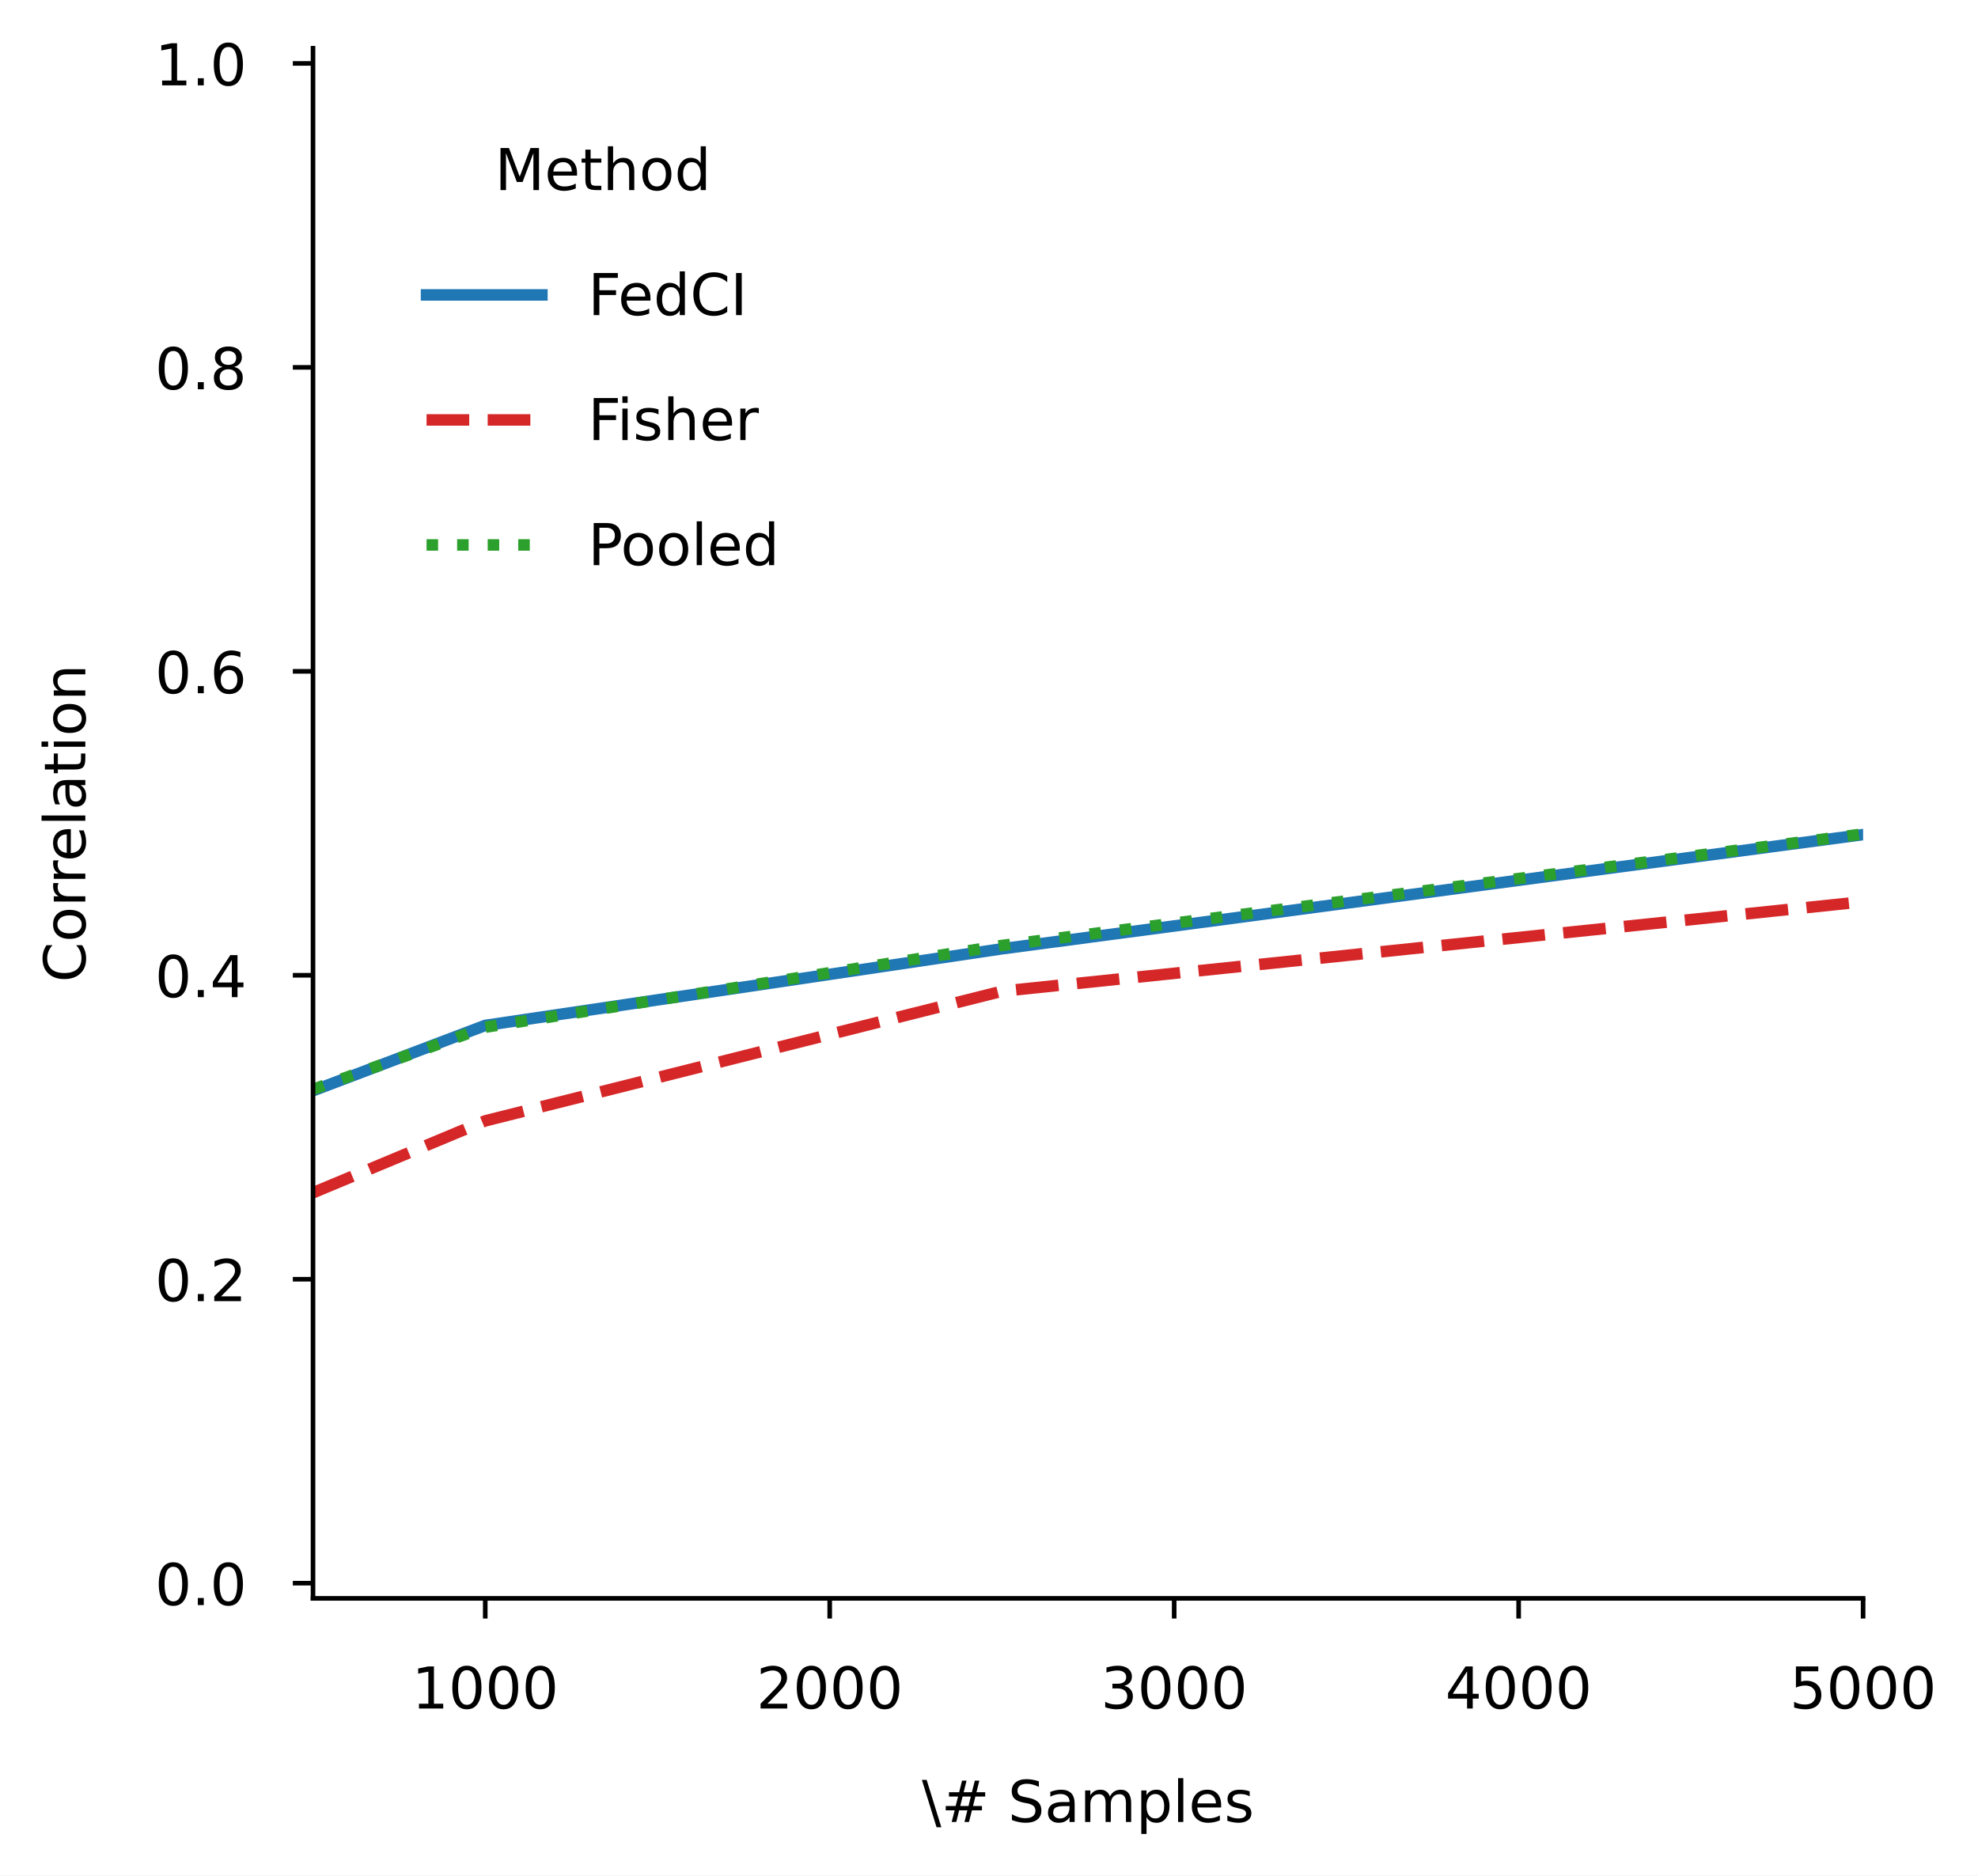
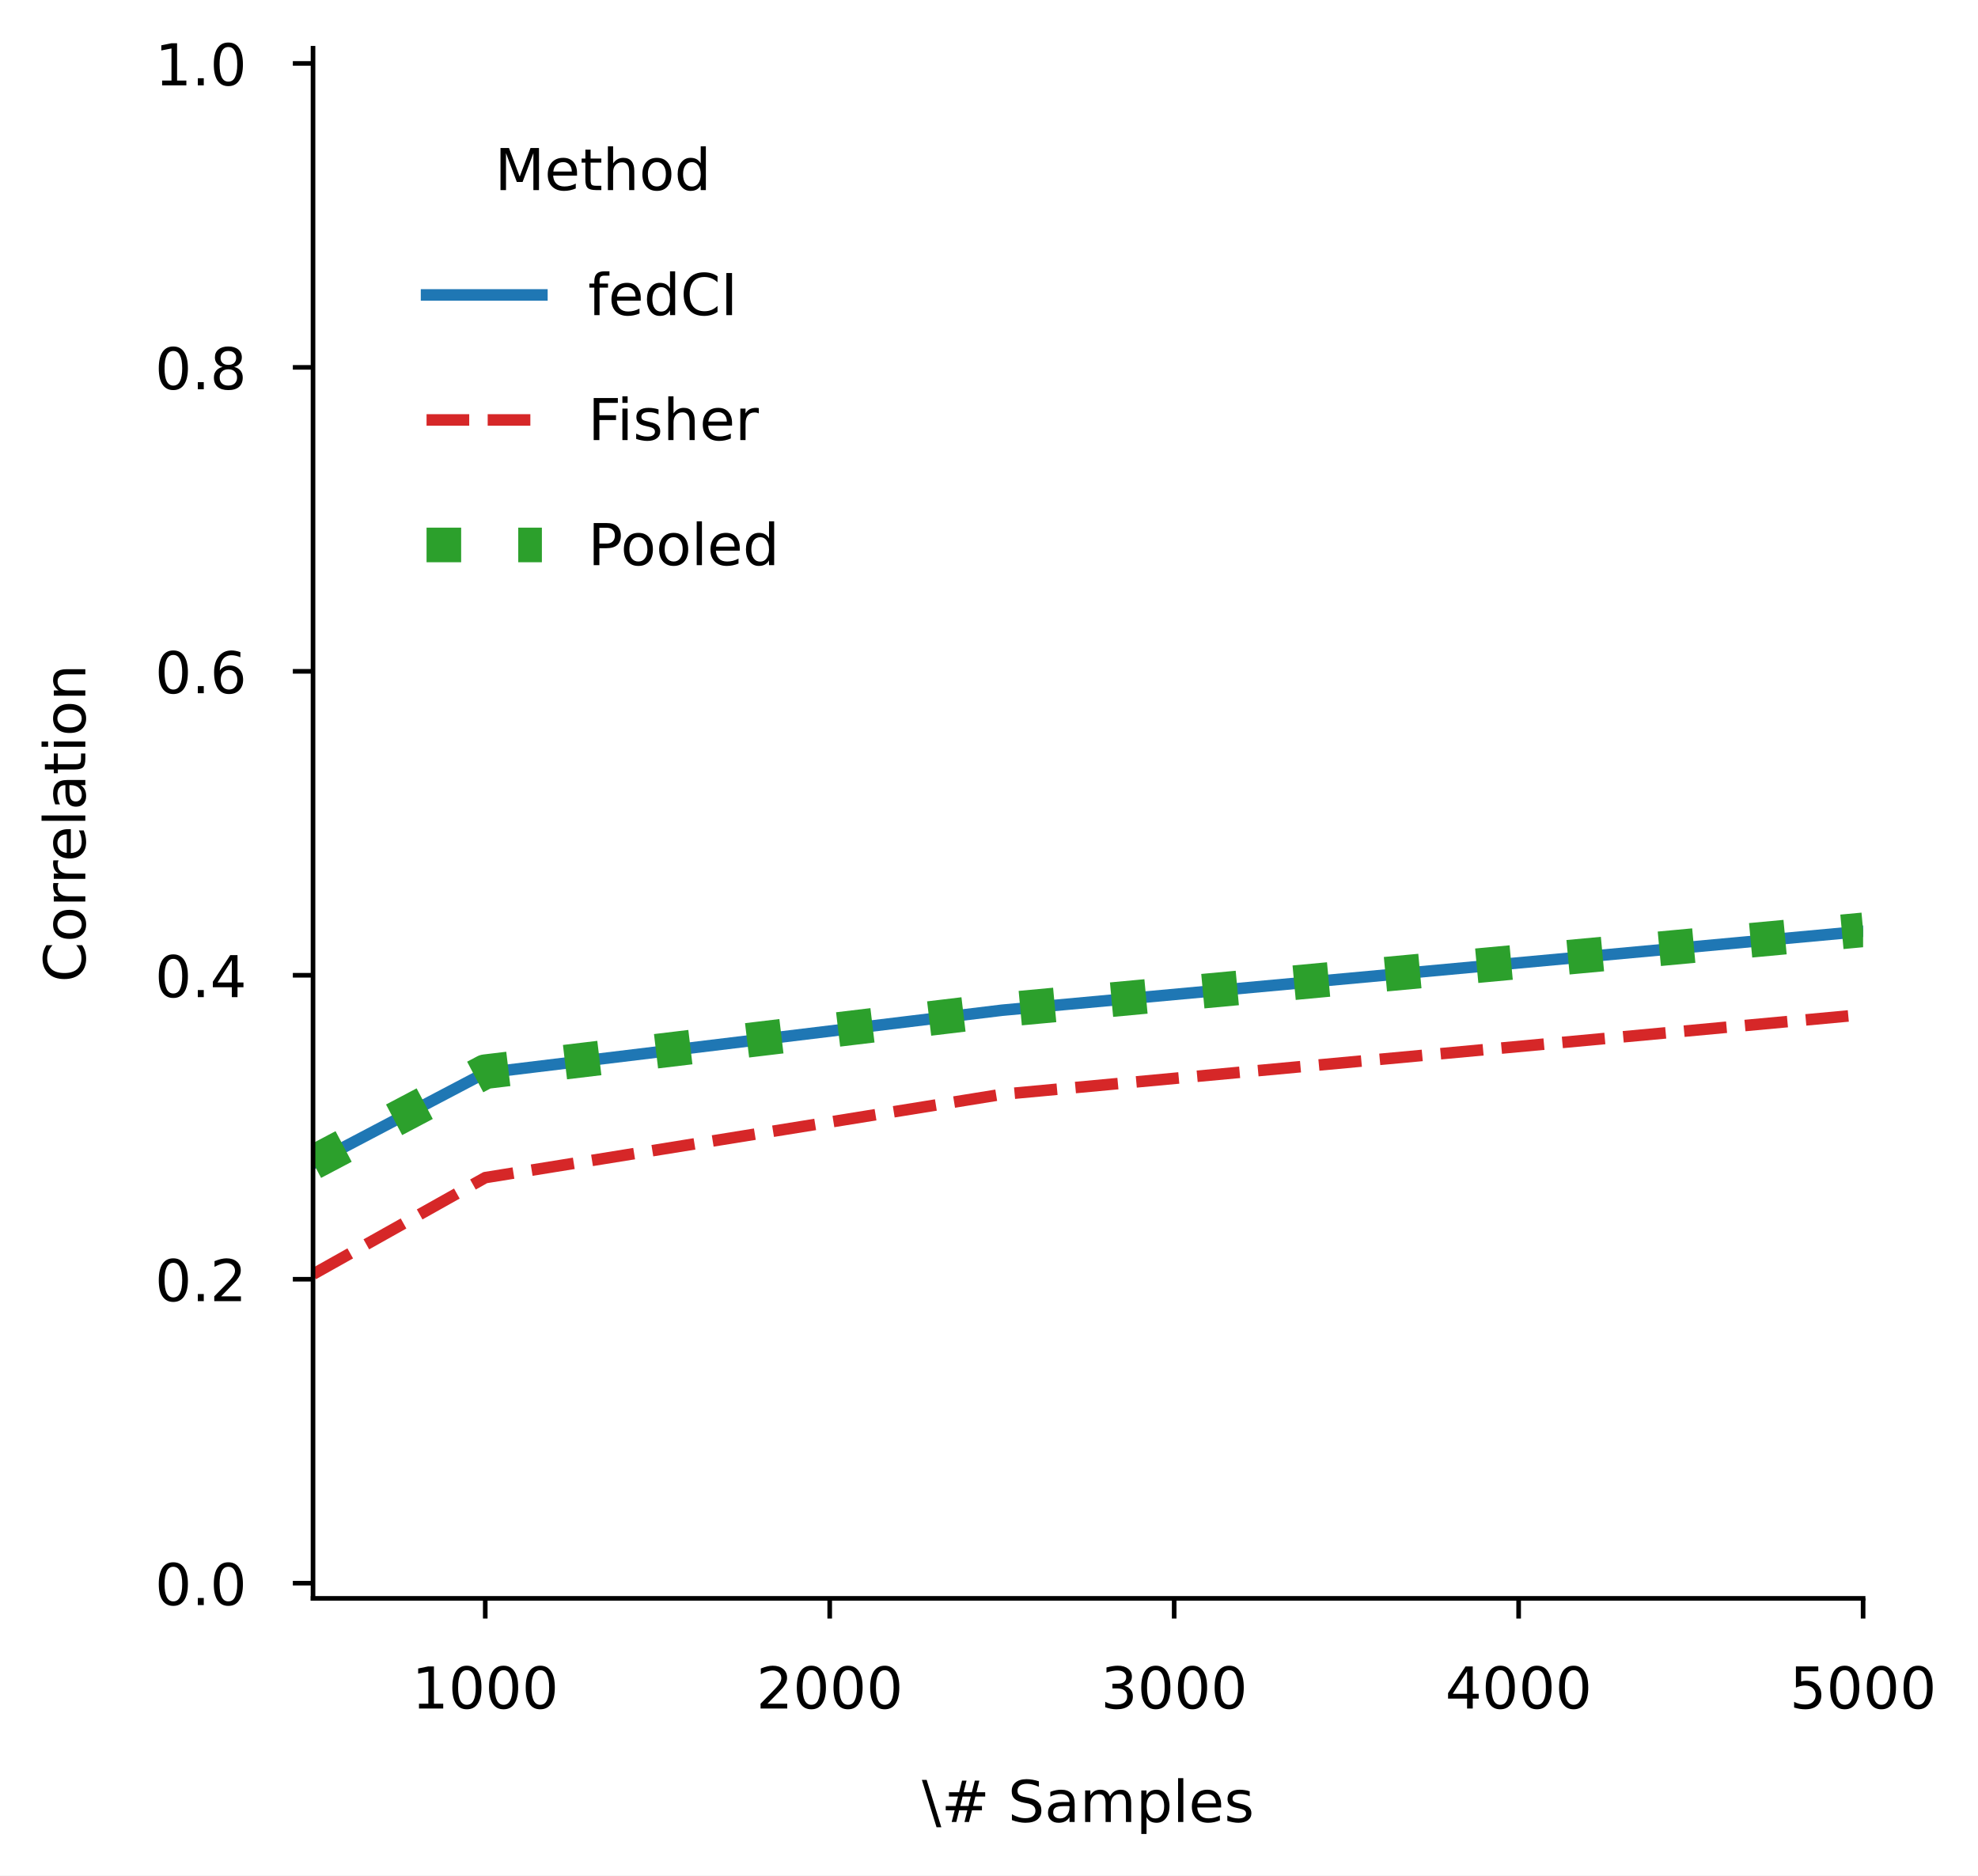
<svg xmlns="http://www.w3.org/2000/svg" xmlns:xlink="http://www.w3.org/1999/xlink" width="343.006pt" height="325.22pt" viewBox="0 0 343.006 325.22" version="1.1">
  <defs>
    <style type="text/css">*{stroke-linejoin: round; stroke-linecap: butt}</style>
  </defs>
  <g id="figure_1">
    <g id="patch_1">
      <path d="M 0 325.22  L 343.006 325.22  L 343.006 0  L 0 0  z " style="fill: #ffffff" />
    </g>
    <g id="axes_1">
      <g id="patch_2">
        <path d="M 54.281 277.164  L 323.081 277.164  L 323.081 8.364  L 54.281 8.364  z " style="fill: #ffffff" />
      </g>
      <g id="line2d_1">
-         <path d="M 54.281 189.134  L 84.148 177.81  L 173.748 164.526  L 323.081 144.722  " clip-path="url(#p5106b34c72)" style="fill: none; stroke: #1f77b4; stroke-width: 2; stroke-linecap: square" />
+         <path d="M 54.281 201.738  L 84.148 186.039  L 173.748 175.178  L 323.081 161.485  " clip-path="url(#p7510764e91)" style="fill: none; stroke: #1f77b4; stroke-width: 2; stroke-linecap: square" />
      </g>
      <g id="line2d_2">
-         <path d="M 54.281 206.828  L 84.148 194.361  L 173.748 171.882  L 323.081 156.358  " clip-path="url(#p5106b34c72)" style="fill: none; stroke-dasharray: 7.4,3.2; stroke-dashoffset: 0; stroke: #d62728; stroke-width: 2" />
+         <path d="M 54.281 220.963  L 84.148 204.204  L 173.748 189.764  L 323.081 175.933  " clip-path="url(#p7510764e91)" style="fill: none; stroke-dasharray: 7.4,3.2; stroke-dashoffset: 0; stroke: #d62728; stroke-width: 2" />
      </g>
      <g id="matplotlib.axis_1">
        <g id="xtick_1">
          <g id="line2d_3">
            <defs>
-               <path id="m7232ad6e66" d="M 0 0  L 0 3.5  " style="stroke: #000000; stroke-width: 0.8" />
+               <path id="mec32472b94" d="M 0 0  L 0 3.5  " style="stroke: #000000; stroke-width: 0.8" />
            </defs>
            <g>
-               <use xlink:href="#m7232ad6e66" x="84.148" y="277.164" style="stroke: #000000; stroke-width: 0.8" />
+               <use xlink:href="#mec32472b94" x="84.148" y="277.164" style="stroke: #000000; stroke-width: 0.8" />
            </g>
          </g>
          <g id="text_1">
            <text style="font-size: 10px; font-family: 'DejaVu Sans', 'Bitstream Vera Sans', 'Computer Modern Sans Serif', 'Lucida Grande', 'Verdana', 'Geneva', 'Lucid', 'Arial', 'Helvetica', 'Avant Garde', sans-serif; text-anchor: middle" x="84.148" y="296.262" transform="rotate(-0 84.14792 296.2624)">1000</text>
          </g>
        </g>
        <g id="xtick_2">
          <g id="line2d_4">
            <g>
-               <use xlink:href="#m7232ad6e66" x="143.881" y="277.164" style="stroke: #000000; stroke-width: 0.8" />
+               <use xlink:href="#mec32472b94" x="143.881" y="277.164" style="stroke: #000000; stroke-width: 0.8" />
            </g>
          </g>
          <g id="text_2">
            <text style="font-size: 10px; font-family: 'DejaVu Sans', 'Bitstream Vera Sans', 'Computer Modern Sans Serif', 'Lucida Grande', 'Verdana', 'Geneva', 'Lucid', 'Arial', 'Helvetica', 'Avant Garde', sans-serif; text-anchor: middle" x="143.881" y="296.262" transform="rotate(-0 143.8812 296.2624)">2000</text>
          </g>
        </g>
        <g id="xtick_3">
          <g id="line2d_5">
            <g>
-               <use xlink:href="#m7232ad6e66" x="203.615" y="277.164" style="stroke: #000000; stroke-width: 0.8" />
+               <use xlink:href="#mec32472b94" x="203.615" y="277.164" style="stroke: #000000; stroke-width: 0.8" />
            </g>
          </g>
          <g id="text_3">
            <text style="font-size: 10px; font-family: 'DejaVu Sans', 'Bitstream Vera Sans', 'Computer Modern Sans Serif', 'Lucida Grande', 'Verdana', 'Geneva', 'Lucid', 'Arial', 'Helvetica', 'Avant Garde', sans-serif; text-anchor: middle" x="203.615" y="296.262" transform="rotate(-0 203.6146 296.2624)">3000</text>
          </g>
        </g>
        <g id="xtick_4">
          <g id="line2d_6">
            <g>
-               <use xlink:href="#m7232ad6e66" x="263.348" y="277.164" style="stroke: #000000; stroke-width: 0.8" />
+               <use xlink:href="#mec32472b94" x="263.348" y="277.164" style="stroke: #000000; stroke-width: 0.8" />
            </g>
          </g>
          <g id="text_4">
            <text style="font-size: 10px; font-family: 'DejaVu Sans', 'Bitstream Vera Sans', 'Computer Modern Sans Serif', 'Lucida Grande', 'Verdana', 'Geneva', 'Lucid', 'Arial', 'Helvetica', 'Avant Garde', sans-serif; text-anchor: middle" x="263.348" y="296.262" transform="rotate(-0 263.3479 296.2624)">4000</text>
          </g>
        </g>
        <g id="xtick_5">
          <g id="line2d_7">
            <g>
-               <use xlink:href="#m7232ad6e66" x="323.081" y="277.164" style="stroke: #000000; stroke-width: 0.8" />
+               <use xlink:href="#mec32472b94" x="323.081" y="277.164" style="stroke: #000000; stroke-width: 0.8" />
            </g>
          </g>
          <g id="text_5">
            <text style="font-size: 10px; font-family: 'DejaVu Sans', 'Bitstream Vera Sans', 'Computer Modern Sans Serif', 'Lucida Grande', 'Verdana', 'Geneva', 'Lucid', 'Arial', 'Helvetica', 'Avant Garde', sans-serif; text-anchor: middle" x="323.081" y="296.262" transform="rotate(-0 323.0813 296.2624)">5000</text>
          </g>
        </g>
        <g id="text_6">
          <text style="font-size: 10px; font-family: 'DejaVu Sans', 'Bitstream Vera Sans', 'Computer Modern Sans Serif', 'Lucida Grande', 'Verdana', 'Geneva', 'Lucid', 'Arial', 'Helvetica', 'Avant Garde', sans-serif; text-anchor: middle" x="188.681" y="315.94" transform="rotate(-0 188.6813 315.9405)">\# Samples</text>
        </g>
      </g>
      <g id="matplotlib.axis_2">
        <g id="ytick_1">
          <g id="line2d_8">
            <defs>
-               <path id="mf1baee6616" d="M 0 0  L -3.5 0  " style="stroke: #000000; stroke-width: 0.8" />
+               <path id="m18453cd423" d="M 0 0  L -3.5 0  " style="stroke: #000000; stroke-width: 0.8" />
            </defs>
            <g>
-               <use xlink:href="#mf1baee6616" x="54.281" y="274.529" style="stroke: #000000; stroke-width: 0.8" />
+               <use xlink:href="#m18453cd423" x="54.281" y="274.529" style="stroke: #000000; stroke-width: 0.8" />
            </g>
          </g>
          <g id="text_7">
            <text style="font-size: 10px; font-family: 'DejaVu Sans', 'Bitstream Vera Sans', 'Computer Modern Sans Serif', 'Lucida Grande', 'Verdana', 'Geneva', 'Lucid', 'Arial', 'Helvetica', 'Avant Garde', sans-serif; text-anchor: end" x="42.781" y="278.328" transform="rotate(-0 42.78125 278.3278)">0.0</text>
          </g>
        </g>
        <g id="ytick_2">
          <g id="line2d_9">
            <g>
-               <use xlink:href="#mf1baee6616" x="54.281" y="221.823" style="stroke: #000000; stroke-width: 0.8" />
+               <use xlink:href="#m18453cd423" x="54.281" y="221.823" style="stroke: #000000; stroke-width: 0.8" />
            </g>
          </g>
          <g id="text_8">
            <text style="font-size: 10px; font-family: 'DejaVu Sans', 'Bitstream Vera Sans', 'Computer Modern Sans Serif', 'Lucida Grande', 'Verdana', 'Geneva', 'Lucid', 'Arial', 'Helvetica', 'Avant Garde', sans-serif; text-anchor: end" x="42.781" y="225.622" transform="rotate(-0 42.78125 225.622)">0.2</text>
          </g>
        </g>
        <g id="ytick_3">
          <g id="line2d_10">
            <g>
-               <use xlink:href="#mf1baee6616" x="54.281" y="169.117" style="stroke: #000000; stroke-width: 0.8" />
+               <use xlink:href="#m18453cd423" x="54.281" y="169.117" style="stroke: #000000; stroke-width: 0.8" />
            </g>
          </g>
          <g id="text_9">
            <text style="font-size: 10px; font-family: 'DejaVu Sans', 'Bitstream Vera Sans', 'Computer Modern Sans Serif', 'Lucida Grande', 'Verdana', 'Geneva', 'Lucid', 'Arial', 'Helvetica', 'Avant Garde', sans-serif; text-anchor: end" x="42.781" y="172.916" transform="rotate(-0 42.78125 172.9161)">0.4</text>
          </g>
        </g>
        <g id="ytick_4">
          <g id="line2d_11">
            <g>
-               <use xlink:href="#mf1baee6616" x="54.281" y="116.411" style="stroke: #000000; stroke-width: 0.8" />
+               <use xlink:href="#m18453cd423" x="54.281" y="116.411" style="stroke: #000000; stroke-width: 0.8" />
            </g>
          </g>
          <g id="text_10">
            <text style="font-size: 10px; font-family: 'DejaVu Sans', 'Bitstream Vera Sans', 'Computer Modern Sans Serif', 'Lucida Grande', 'Verdana', 'Geneva', 'Lucid', 'Arial', 'Helvetica', 'Avant Garde', sans-serif; text-anchor: end" x="42.781" y="120.21" transform="rotate(-0 42.78125 120.2102)">0.6</text>
          </g>
        </g>
        <g id="ytick_5">
          <g id="line2d_12">
            <g>
-               <use xlink:href="#mf1baee6616" x="54.281" y="63.705" style="stroke: #000000; stroke-width: 0.8" />
+               <use xlink:href="#m18453cd423" x="54.281" y="63.705" style="stroke: #000000; stroke-width: 0.8" />
            </g>
          </g>
          <g id="text_11">
            <text style="font-size: 10px; font-family: 'DejaVu Sans', 'Bitstream Vera Sans', 'Computer Modern Sans Serif', 'Lucida Grande', 'Verdana', 'Geneva', 'Lucid', 'Arial', 'Helvetica', 'Avant Garde', sans-serif; text-anchor: end" x="42.781" y="67.504" transform="rotate(-0 42.78125 67.50432)">0.8</text>
          </g>
        </g>
        <g id="ytick_6">
          <g id="line2d_13">
            <g>
-               <use xlink:href="#mf1baee6616" x="54.281" y="10.999" style="stroke: #000000; stroke-width: 0.8" />
+               <use xlink:href="#m18453cd423" x="54.281" y="10.999" style="stroke: #000000; stroke-width: 0.8" />
            </g>
          </g>
          <g id="text_12">
            <text style="font-size: 10px; font-family: 'DejaVu Sans', 'Bitstream Vera Sans', 'Computer Modern Sans Serif', 'Lucida Grande', 'Verdana', 'Geneva', 'Lucid', 'Arial', 'Helvetica', 'Avant Garde', sans-serif; text-anchor: end" x="42.781" y="14.798" transform="rotate(-0 42.78125 14.79844)">1.0</text>
          </g>
        </g>
        <g id="text_13">
          <text style="font-size: 10px; font-family: 'DejaVu Sans', 'Bitstream Vera Sans', 'Computer Modern Sans Serif', 'Lucida Grande', 'Verdana', 'Geneva', 'Lucid', 'Arial', 'Helvetica', 'Avant Garde', sans-serif; text-anchor: middle" x="14.798" y="142.764" transform="rotate(-90 14.79844 142.7639)">Correlation</text>
        </g>
      </g>
      <g id="line2d_14">
-         <path d="M 54.281 188.904  L 84.148 178.123  L 173.748 163.948  L 323.081 144.611  " clip-path="url(#p5106b34c72)" style="fill: none; stroke-dasharray: 2,3.3; stroke-dashoffset: 0; stroke: #2ca02c; stroke-width: 2" />
+         <path d="M 54.281 201.603  L 84.148 185.834  L 173.748 175.109  L 323.081 161.242  " clip-path="url(#p7510764e91)" style="fill: none; stroke-dasharray: 6,9.9; stroke-dashoffset: 0; stroke: #2ca02c; stroke-width: 6" />
      </g>
      <g id="patch_3">
        <path d="M 54.281 277.164  L 54.281 8.364  " style="fill: none; stroke: #000000; stroke-width: 0.8; stroke-linejoin: miter; stroke-linecap: square" />
      </g>
      <g id="patch_4">
        <path d="M 54.281 277.164  L 323.081 277.164  " style="fill: none; stroke: #000000; stroke-width: 0.8; stroke-linejoin: miter; stroke-linecap: square" />
      </g>
      <g id="legend_1">
        <g id="text_14">
          <text style="font-size: 10px; font-family: 'DejaVu Sans', 'Bitstream Vera Sans', 'Computer Modern Sans Serif', 'Lucida Grande', 'Verdana', 'Geneva', 'Lucid', 'Arial', 'Helvetica', 'Avant Garde', sans-serif; text-anchor: start" x="85.808" y="32.962" transform="rotate(-0 85.80831 32.96236)">Method</text>
        </g>
        <g id="line2d_15">
          <path d="M 73.969 51.14  L 83.969 51.14  L 93.969 51.14  " style="fill: none; stroke: #1f77b4; stroke-width: 2; stroke-linecap: square" />
        </g>
        <g id="text_15">
-           <text style="font-size: 10px; font-family: 'DejaVu Sans', 'Bitstream Vera Sans', 'Computer Modern Sans Serif', 'Lucida Grande', 'Verdana', 'Geneva', 'Lucid', 'Arial', 'Helvetica', 'Avant Garde', sans-serif; text-anchor: start" x="101.969" y="54.64" transform="rotate(-0 101.9693 54.64049)">FedCI</text>
+           <text style="font-size: 10px; font-family: 'DejaVu Sans', 'Bitstream Vera Sans', 'Computer Modern Sans Serif', 'Lucida Grande', 'Verdana', 'Geneva', 'Lucid', 'Arial', 'Helvetica', 'Avant Garde', sans-serif; text-anchor: start" x="101.969" y="54.64" transform="rotate(-0 101.9693 54.64049)">fedCI</text>
        </g>
        <g id="line2d_16">
          <path d="M 73.969 72.819  L 83.969 72.819  L 93.969 72.819  " style="fill: none; stroke-dasharray: 7.4,3.2; stroke-dashoffset: 0; stroke: #d62728; stroke-width: 2" />
        </g>
        <g id="text_16">
          <text style="font-size: 10px; font-family: 'DejaVu Sans', 'Bitstream Vera Sans', 'Computer Modern Sans Serif', 'Lucida Grande', 'Verdana', 'Geneva', 'Lucid', 'Arial', 'Helvetica', 'Avant Garde', sans-serif; text-anchor: start" x="101.969" y="76.319" transform="rotate(-0 101.9693 76.31861)">Fisher</text>
        </g>
        <g id="line2d_17">
-           <path d="M 73.969 94.497  L 83.969 94.497  L 93.969 94.497  " style="fill: none; stroke-dasharray: 2,3.3; stroke-dashoffset: 0; stroke: #2ca02c; stroke-width: 2" />
+           <path d="M 73.969 94.497  L 83.969 94.497  L 93.969 94.497  " style="fill: none; stroke-dasharray: 6,9.9; stroke-dashoffset: 0; stroke: #2ca02c; stroke-width: 6" />
        </g>
        <g id="text_17">
          <text style="font-size: 10px; font-family: 'DejaVu Sans', 'Bitstream Vera Sans', 'Computer Modern Sans Serif', 'Lucida Grande', 'Verdana', 'Geneva', 'Lucid', 'Arial', 'Helvetica', 'Avant Garde', sans-serif; text-anchor: start" x="101.969" y="97.997" transform="rotate(-0 101.9693 97.99674)">Pooled</text>
        </g>
      </g>
    </g>
  </g>
  <defs>
-     <clipPath id="p5106b34c72">
+     <clipPath id="p7510764e91">
      <rect x="54.281" y="8.364" width="268.8" height="268.8" />
    </clipPath>
  </defs>
</svg>
